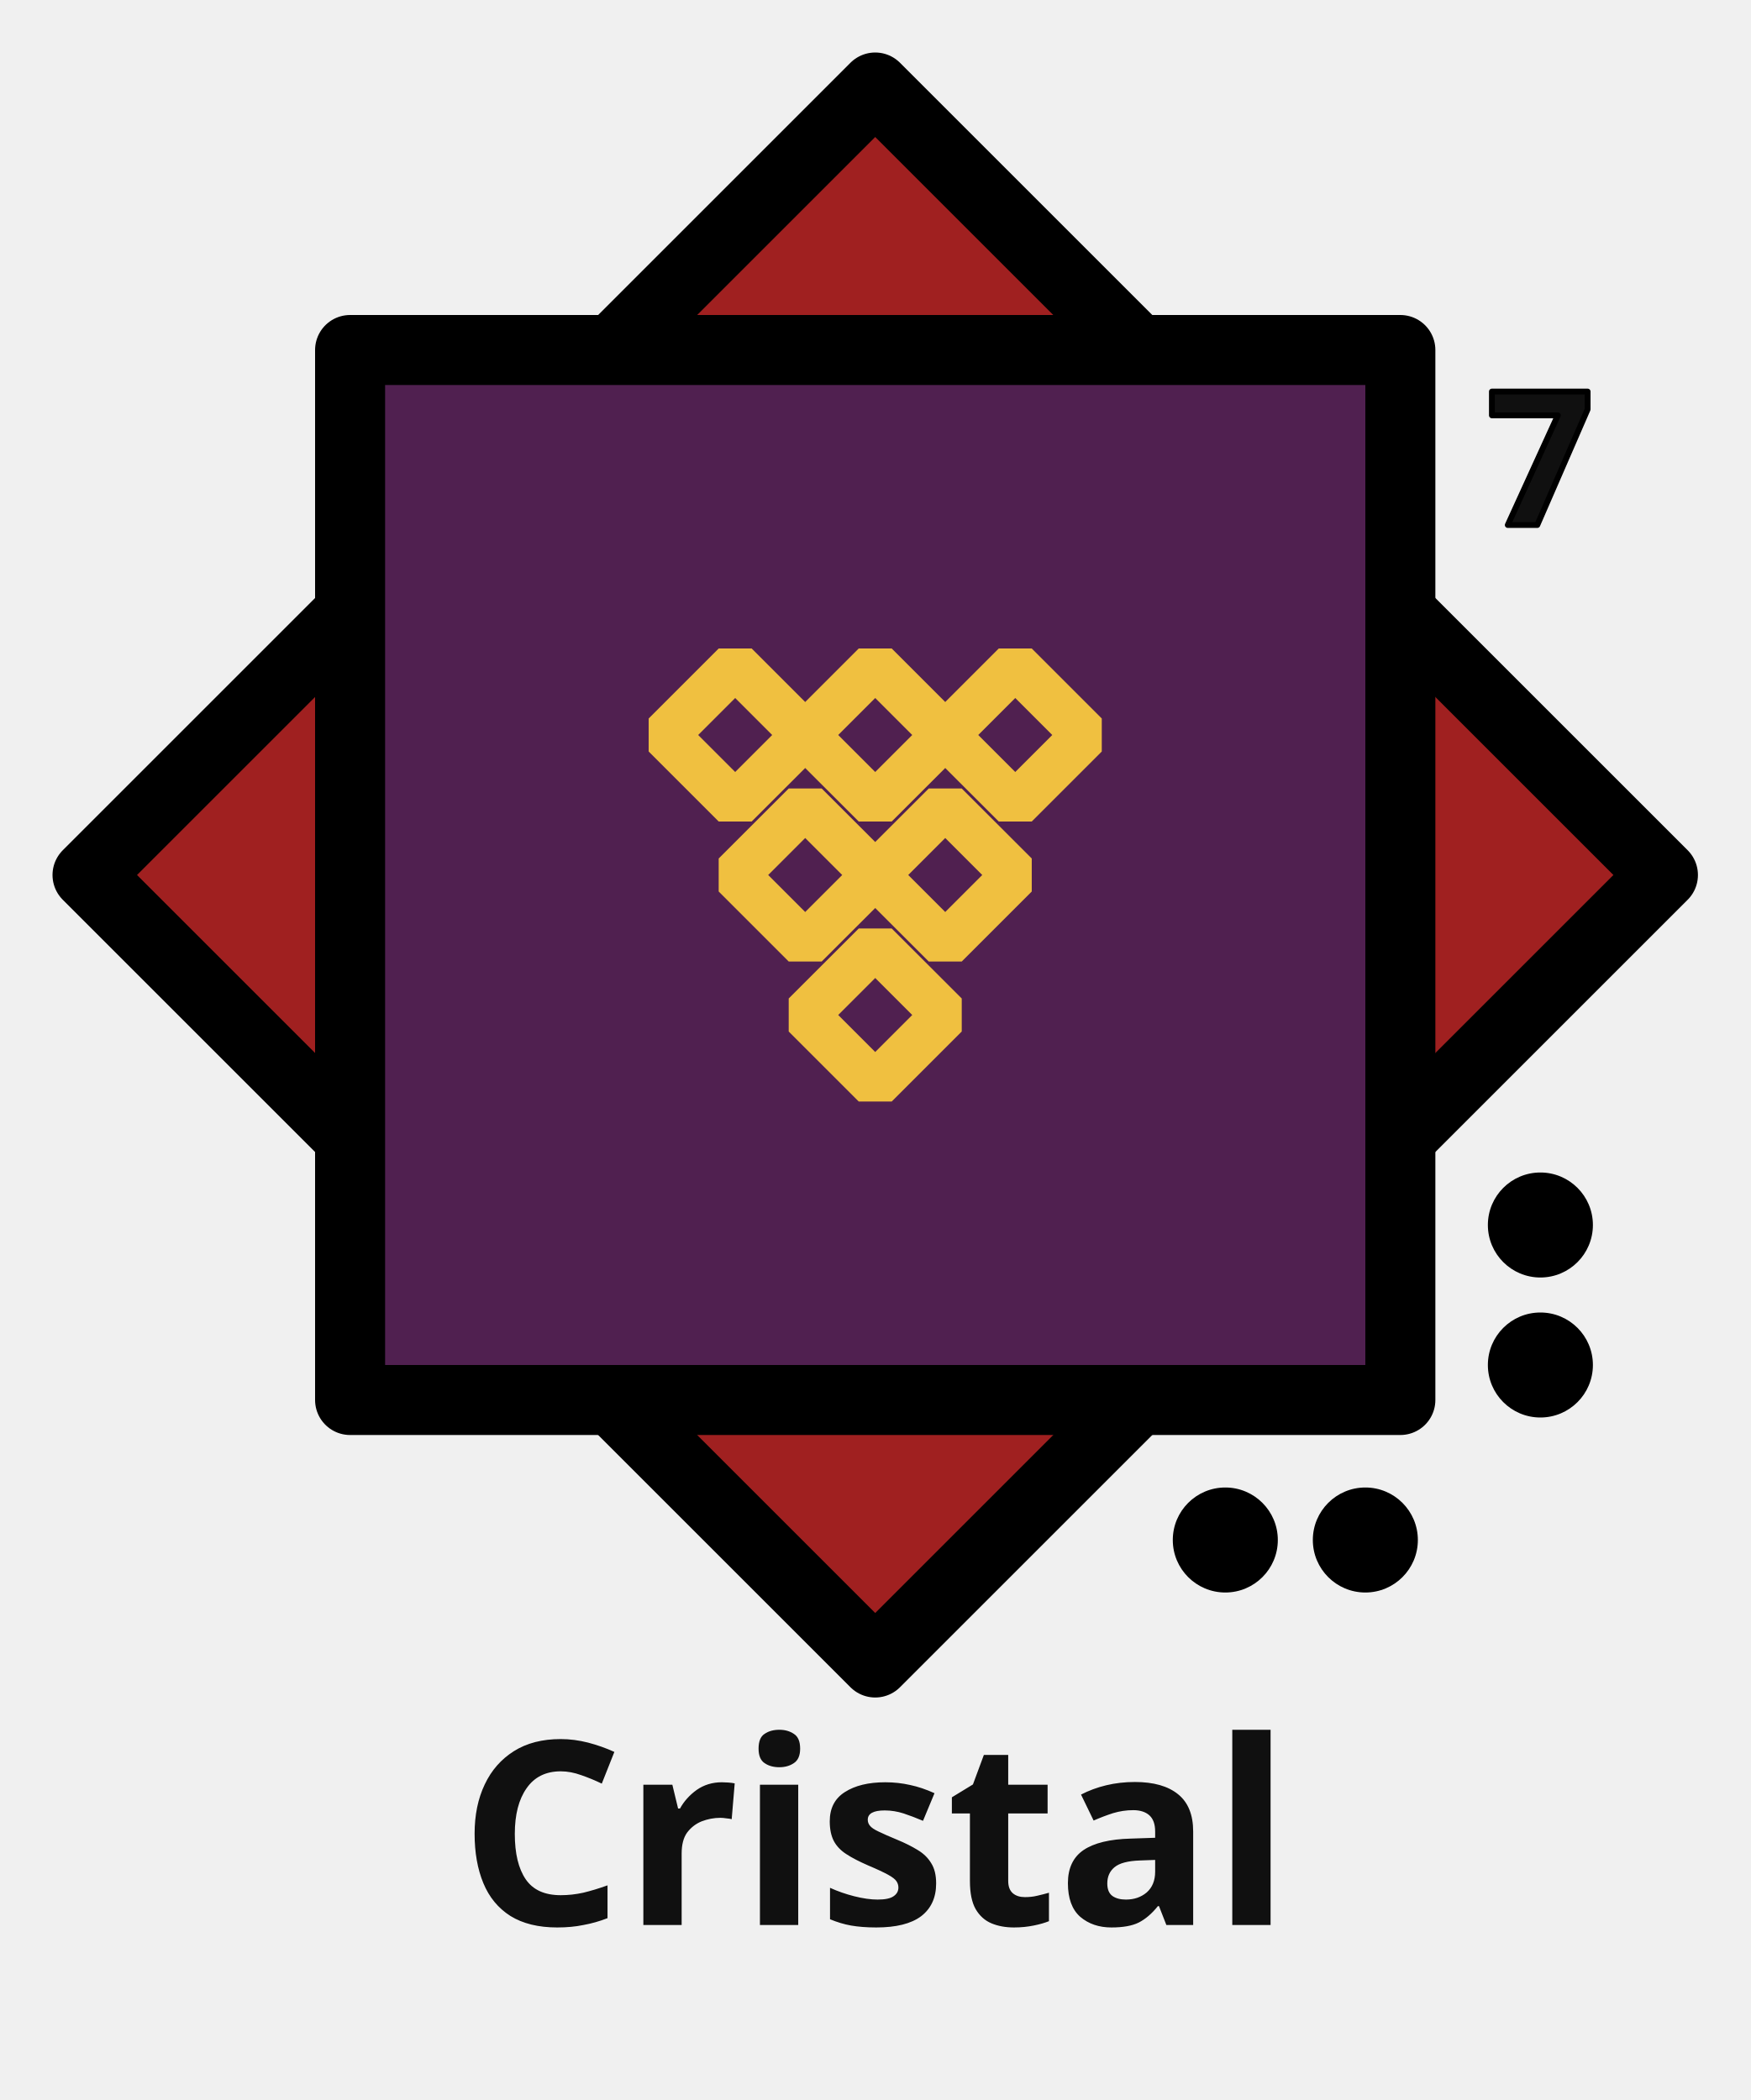
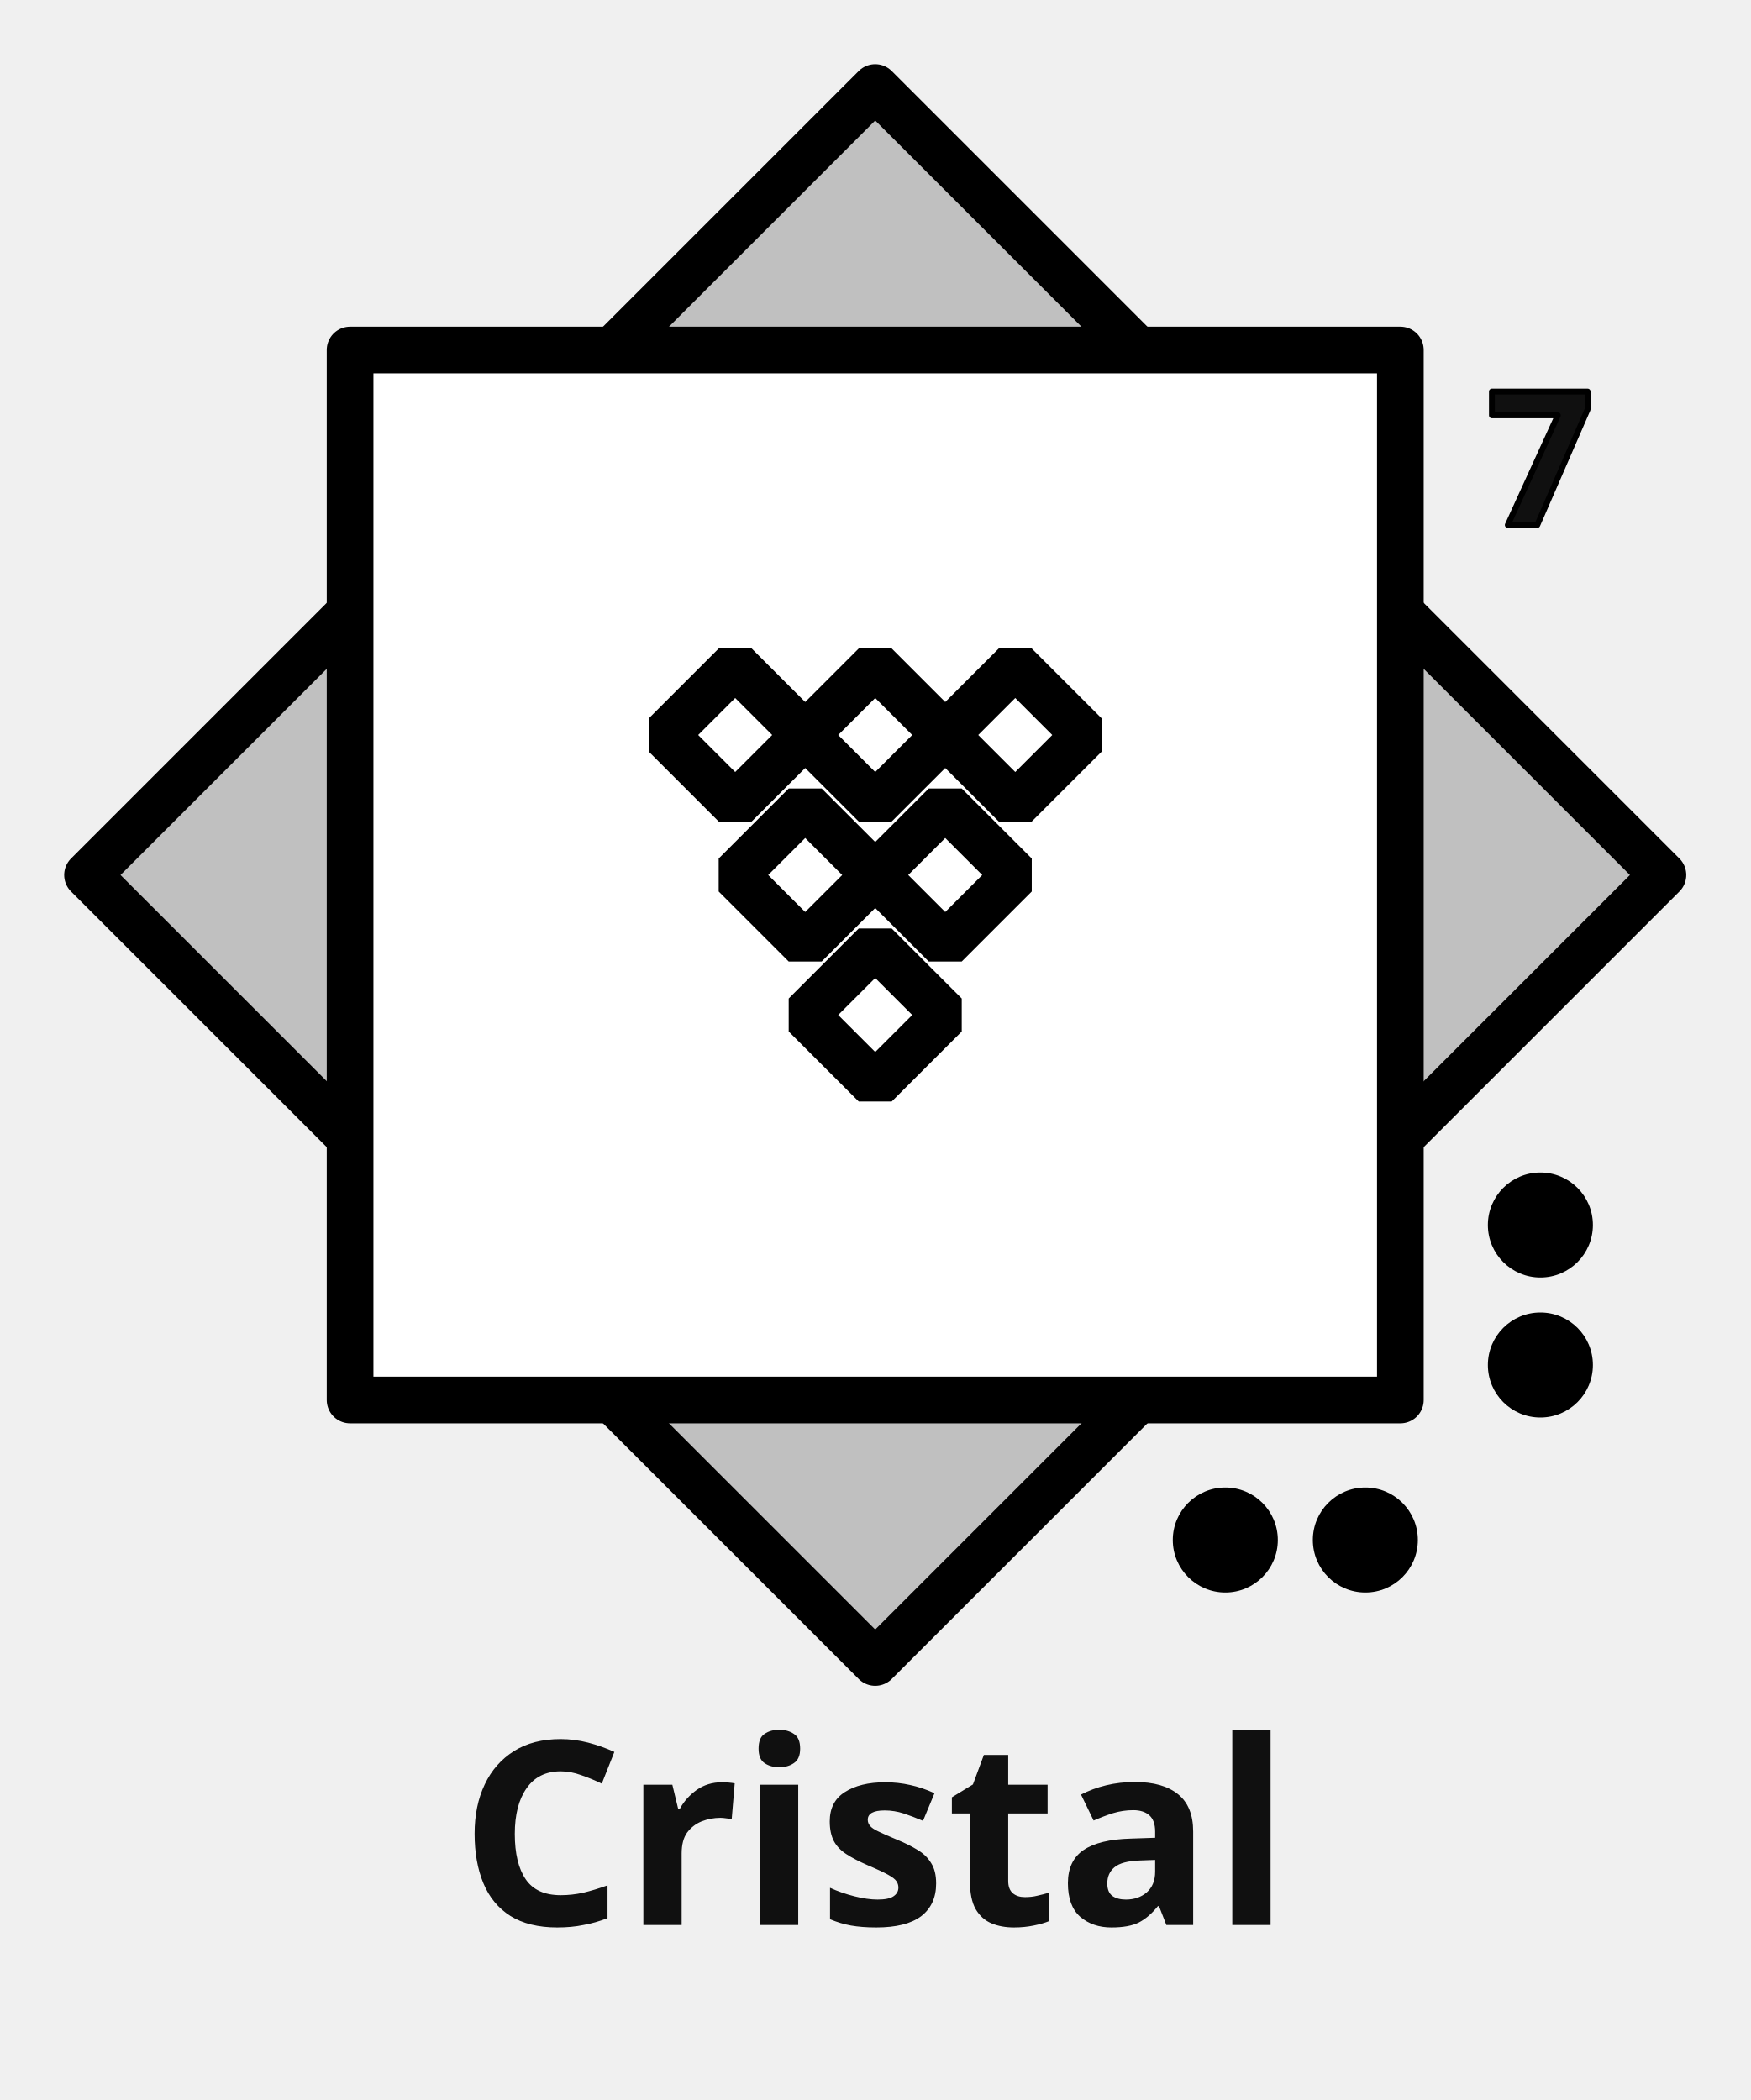
<svg xmlns="http://www.w3.org/2000/svg" width="25mm" height="30mm" viewBox="0 0 100 120" version="1.1">
  <g id="cd_7" class="icon tm" transform="translate(50,50)">
-     <g style="fill:#502050;stroke:black;stroke-width:3pt;stroke-linejoin:round;">
-       <path style="fill:#A02020" d="M -45,0 l 45,-45 45,45 -45,45 z" />
+     <g style="fill:white;stroke:black;stroke-width:2pt;stroke-linejoin:round;">
+       <path style="fill:silver" d="M -45,0 l 45,-45 45,45 -45,45 z" />
      <path d="M -30,-30 l 60,0 00,60 -60,0 z" />
-       <path style="fill:transparent;stroke:#F0C040;stroke-width:2pt;stroke-linejoin:bevel;" d=" M 4,-4              m -12,0 l 4,-4 -4,-4 -4,4 4,4 4,-4 m -4,4              m 8,0 l 4,-4 -4,-4 -4,4 4,4 4,-4 m -4,4              m 8,0 l 4,-4 -4,-4 -4,4 4,4 4,-4 m -4,4              m -12,8 l 4,-4 -4,-4 -4,4 4,4 4,-4 m -4,4              m 8,0 l 4,-4 -4,-4 -4,4 4,4 4,-4 m -4,4              m -4,8 l 4,-4 -4,-4 -4,4 4,4 4,-4 m -4,4             " />
-       <text x="38" y="-20" style="font-weight:600;font-size:8pt;font-family:Neucha;fill:#101010;text-anchor:middle;stroke-width:0.25pt;">
+       <path style="fill:transparent;stroke:black;stroke-width:2pt;stroke-linejoin:bevel;" d=" M 4,-4              m -12,0 l 4,-4 -4,-4 -4,4 4,4 4,-4 m -4,4              m 8,0 l 4,-4 -4,-4 -4,4 4,4 4,-4 m -4,4              m 8,0 l 4,-4 -4,-4 -4,4 4,4 4,-4 m -4,4              m -12,8 l 4,-4 -4,-4 -4,4 4,4 4,-4 m -4,4              m 8,0 l 4,-4 -4,-4 -4,4 4,4 4,-4 m -4,4              m -4,8 l 4,-4 -4,-4 -4,4 4,4 4,-4 m -4,4             " />
+       <text x="38" y="-20" style="font-weight:600;font-size:8pt;font-family:Fira Sans;fill:#101010;text-anchor:middle;stroke-width:0.25pt;">
                7
            </text>
      <circle cx="20" cy="38" r="3" style="fill:black; stroke-width:0" />
      <circle cx="28" cy="38" r="3" style="fill:black; stroke-width:0" />
      <circle cx="38" cy="28" r="3" style="fill:black; stroke-width:0" />
      <circle cx="38" cy="20" r="3" style="fill:black; stroke-width:0" />
    </g>
-     <text style="font-weight:600;font-size:11pt;line-height:1.25;font-family:Neucha;fill:#101010;text-anchor:middle;" x="0" y="60">Cristal
+     <text style="font-weight:600;font-size:11pt;line-height:1.25;font-family:Fira Sans;fill:#101010;text-anchor:middle;" x="0" y="60">Cristal
        </text>
  </g>
</svg>
